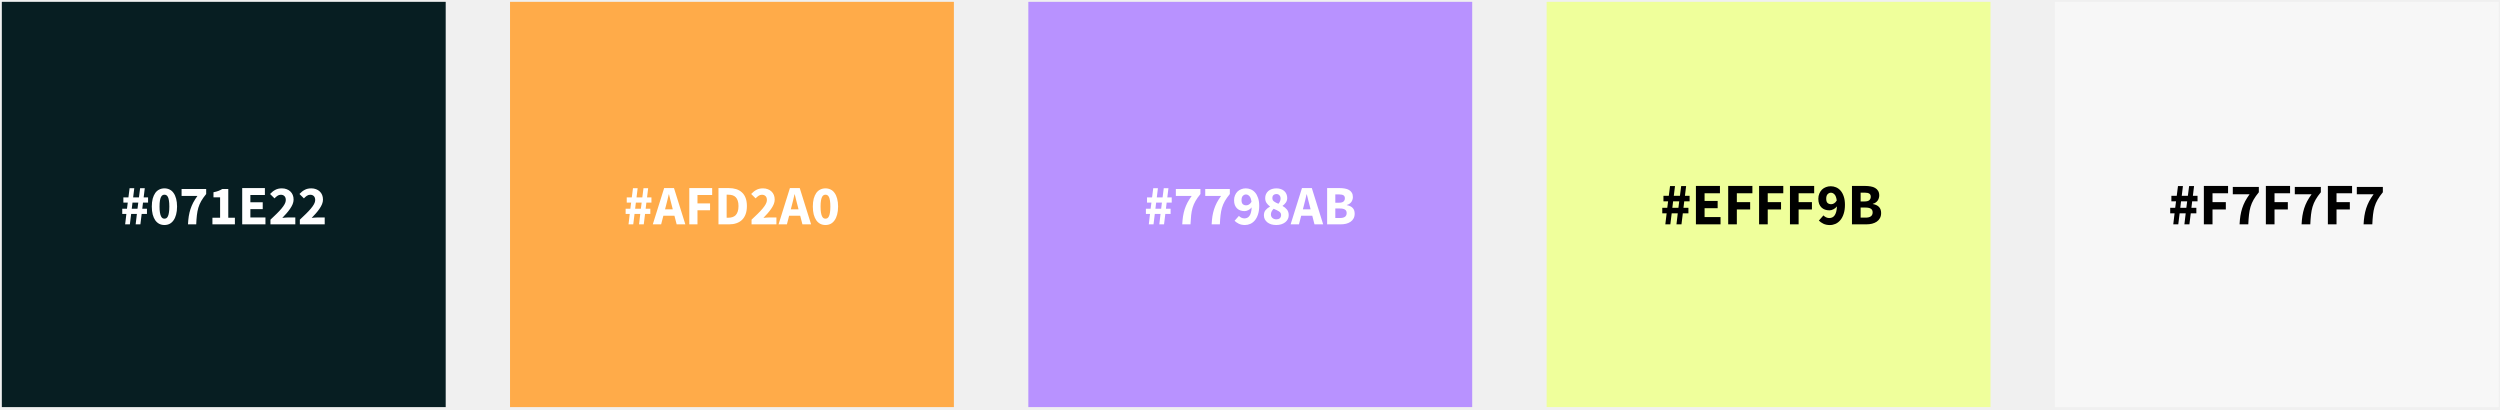
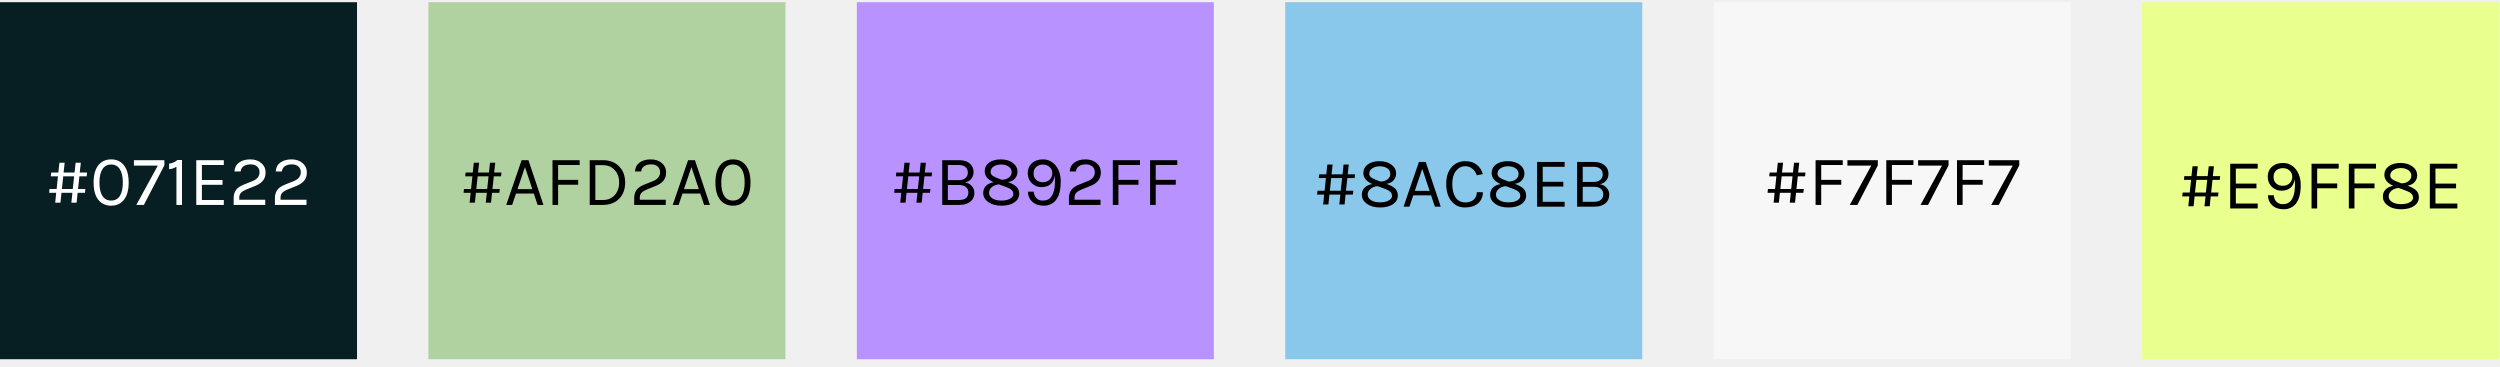
- <svg xmlns="http://www.w3.org/2000/svg" width="764" height="125" viewBox="0 0 764 125" fill="none">
-   <rect x="155.863" y="0.561" width="135.644" height="123.849" fill="#FFAB49" />
-   <path d="M192.451 65.382H191.193V63.784H192.638L192.876 61.914H191.533V60.316H193.08L193.437 57.511H194.865L194.525 60.316H196.293L196.65 57.511H198.078L197.738 60.316H199.081V61.914H197.534L197.313 63.784H198.741V65.382H197.126L196.735 68.561H195.29L195.664 65.382H193.913L193.522 68.561H192.077L192.451 65.382ZM195.851 63.784L196.089 61.914H194.321L194.1 63.784H195.851ZM205.597 63.971L205.342 62.951C205.184 62.396 205.031 61.806 204.883 61.183C204.736 60.56 204.589 59.959 204.441 59.381H204.373C204.237 59.97 204.096 60.577 203.948 61.2C203.812 61.812 203.665 62.396 203.506 62.951L203.234 63.971H205.597ZM206.107 65.926H202.724L202.044 68.561H199.494L202.962 57.477H205.971L209.439 68.561H206.787L206.107 65.926ZM210.65 57.477H217.637V59.585H213.149V62.152H216.991V64.26H213.149V68.561H210.65V57.477ZM219.565 57.477H222.693C223.543 57.477 224.308 57.585 224.988 57.8C225.668 58.015 226.252 58.35 226.739 58.803C227.227 59.245 227.601 59.812 227.861 60.503C228.122 61.194 228.252 62.016 228.252 62.968C228.252 63.92 228.122 64.747 227.861 65.45C227.601 66.153 227.232 66.736 226.756 67.201C226.28 67.654 225.708 67.994 225.039 68.221C224.382 68.448 223.645 68.561 222.829 68.561H219.565V57.477ZM222.54 66.538C223.016 66.538 223.447 66.476 223.832 66.351C224.218 66.226 224.546 66.028 224.818 65.756C225.09 65.473 225.3 65.104 225.447 64.651C225.606 64.198 225.685 63.637 225.685 62.968C225.685 62.311 225.606 61.761 225.447 61.319C225.3 60.866 225.09 60.509 224.818 60.248C224.546 59.976 224.218 59.783 223.832 59.67C223.447 59.557 223.016 59.5 222.54 59.5H222.064V66.538H222.54ZM229.676 67.133C230.368 66.487 230.997 65.886 231.563 65.331C232.141 64.764 232.634 64.237 233.042 63.75C233.462 63.251 233.785 62.792 234.011 62.373C234.249 61.942 234.368 61.534 234.368 61.149C234.368 60.616 234.232 60.214 233.96 59.942C233.688 59.659 233.314 59.517 232.838 59.517C232.442 59.517 232.09 59.63 231.784 59.857C231.478 60.072 231.189 60.327 230.917 60.622L229.557 59.279C230.09 58.712 230.634 58.287 231.189 58.004C231.745 57.709 232.408 57.562 233.178 57.562C233.711 57.562 234.193 57.647 234.623 57.817C235.065 57.976 235.445 58.208 235.762 58.514C236.08 58.809 236.323 59.166 236.493 59.585C236.663 60.004 236.748 60.475 236.748 60.996C236.748 61.449 236.652 61.914 236.459 62.39C236.267 62.855 236.006 63.325 235.677 63.801C235.36 64.266 234.992 64.736 234.572 65.212C234.164 65.677 233.739 66.136 233.297 66.589C233.569 66.555 233.87 66.527 234.198 66.504C234.538 66.47 234.839 66.453 235.099 66.453H237.275V68.561H229.676V67.133ZM244.03 63.971L243.775 62.951C243.616 62.396 243.463 61.806 243.316 61.183C243.169 60.56 243.021 59.959 242.874 59.381H242.806C242.67 59.97 242.528 60.577 242.381 61.2C242.245 61.812 242.098 62.396 241.939 62.951L241.667 63.971H244.03ZM244.54 65.926H241.157L240.477 68.561H237.927L241.395 57.477H244.404L247.872 68.561H245.22L244.54 65.926ZM252.262 68.765C251.684 68.765 251.157 68.646 250.681 68.408C250.205 68.159 249.797 67.796 249.457 67.32C249.128 66.844 248.868 66.255 248.675 65.552C248.494 64.849 248.403 64.039 248.403 63.121C248.403 62.203 248.494 61.398 248.675 60.707C248.868 60.016 249.128 59.438 249.457 58.973C249.797 58.497 250.205 58.146 250.681 57.919C251.157 57.681 251.684 57.562 252.262 57.562C252.84 57.562 253.367 57.681 253.843 57.919C254.319 58.146 254.721 58.497 255.05 58.973C255.39 59.438 255.651 60.016 255.832 60.707C256.025 61.398 256.121 62.203 256.121 63.121C256.121 64.039 256.025 64.849 255.832 65.552C255.651 66.255 255.39 66.844 255.05 67.32C254.721 67.796 254.319 68.159 253.843 68.408C253.367 68.646 252.84 68.765 252.262 68.765ZM252.262 66.827C252.477 66.827 252.676 66.776 252.857 66.674C253.038 66.561 253.197 66.362 253.333 66.079C253.469 65.796 253.571 65.416 253.639 64.94C253.718 64.464 253.758 63.858 253.758 63.121C253.758 62.384 253.718 61.784 253.639 61.319C253.571 60.843 253.469 60.475 253.333 60.214C253.197 59.942 253.038 59.755 252.857 59.653C252.676 59.551 252.477 59.5 252.262 59.5C252.058 59.5 251.865 59.551 251.684 59.653C251.503 59.755 251.344 59.942 251.208 60.214C251.072 60.475 250.964 60.843 250.885 61.319C250.806 61.784 250.766 62.384 250.766 63.121C250.766 63.858 250.806 64.464 250.885 64.94C250.964 65.416 251.072 65.796 251.208 66.079C251.344 66.362 251.503 66.561 251.684 66.674C251.865 66.776 252.058 66.827 252.262 66.827Z" fill="white" />
-   <rect x="627.96" y="0.561" width="135.644" height="123.849" fill="#F7F7F7" />
-   <path d="M664.547 65.195H663.215V63.503H664.745L664.997 61.523H663.575V59.831H665.213L665.591 56.861H667.103L666.743 59.831H668.615L668.993 56.861H670.505L670.145 59.831H671.567V61.523H669.929L669.695 63.503H671.207V65.195H669.497L669.083 68.561H667.553L667.949 65.195H666.095L665.681 68.561H664.151L664.547 65.195ZM668.147 63.503L668.399 61.523H666.527L666.293 63.503H668.147ZM673.499 56.825H680.897V59.057H676.145V61.775H680.213V64.007H676.145V68.561H673.499V56.825ZM684.414 68.561C684.462 67.613 684.546 66.743 684.666 65.951C684.798 65.147 684.978 64.385 685.206 63.665C685.446 62.933 685.746 62.219 686.106 61.523C686.478 60.827 686.934 60.107 687.474 59.363H682.344V57.131H690.3V58.751C689.64 59.555 689.106 60.311 688.698 61.019C688.302 61.715 687.99 62.441 687.762 63.197C687.546 63.941 687.39 64.745 687.294 65.609C687.198 66.461 687.126 67.445 687.078 68.561H684.414ZM692.448 56.825H699.846V59.057H695.094V61.775H699.162V64.007H695.094V68.561H692.448V56.825ZM703.364 68.561C703.412 67.613 703.496 66.743 703.616 65.951C703.748 65.147 703.928 64.385 704.156 63.665C704.396 62.933 704.696 62.219 705.056 61.523C705.428 60.827 705.884 60.107 706.424 59.363H701.294V57.131H709.25V58.751C708.59 59.555 708.056 60.311 707.648 61.019C707.252 61.715 706.94 62.441 706.712 63.197C706.496 63.941 706.34 64.745 706.244 65.609C706.148 66.461 706.076 67.445 706.028 68.561H703.364ZM711.397 56.825H718.795V59.057H714.043V61.775H718.111V64.007H714.043V68.561H711.397V56.825ZM722.313 68.561C722.361 67.613 722.445 66.743 722.565 65.951C722.697 65.147 722.877 64.385 723.105 63.665C723.345 62.933 723.645 62.219 724.005 61.523C724.377 60.827 724.833 60.107 725.373 59.363H720.243V57.131H728.199V58.751C727.539 59.555 727.005 60.311 726.597 61.019C726.201 61.715 725.889 62.441 725.661 63.197C725.445 63.941 725.289 64.745 725.193 65.609C725.097 66.461 725.025 67.445 724.977 68.561H722.313Z" fill="black" />
-   <rect x="314.26" y="0.561" width="135.644" height="123.849" fill="#B892FF" />
-   <path d="M351.446 65.382H350.188V63.784H351.633L351.871 61.914H350.528V60.316H352.075L352.432 57.511H353.86L353.52 60.316H355.288L355.645 57.511H357.073L356.733 60.316H358.076V61.914H356.529L356.308 63.784H357.736V65.382H356.121L355.73 68.561H354.285L354.659 65.382H352.908L352.517 68.561H351.072L351.446 65.382ZM354.846 63.784L355.084 61.914H353.316L353.095 63.784H354.846ZM361.294 68.561C361.34 67.666 361.419 66.844 361.532 66.096C361.657 65.337 361.827 64.617 362.042 63.937C362.269 63.246 362.552 62.571 362.892 61.914C363.244 61.257 363.674 60.577 364.184 59.874H359.339V57.766H366.853V59.296C366.23 60.055 365.726 60.769 365.34 61.438C364.966 62.095 364.672 62.781 364.456 63.495C364.252 64.198 364.105 64.957 364.014 65.773C363.924 66.578 363.856 67.507 363.81 68.561H361.294ZM370.276 68.561C370.321 67.666 370.4 66.844 370.514 66.096C370.638 65.337 370.808 64.617 371.024 63.937C371.25 63.246 371.534 62.571 371.874 61.914C372.225 61.257 372.656 60.577 373.166 59.874H368.321V57.766H375.835V59.296C375.211 60.055 374.707 60.769 374.322 61.438C373.948 62.095 373.653 62.781 373.438 63.495C373.234 64.198 373.086 64.957 372.996 65.773C372.905 66.578 372.837 67.507 372.792 68.561H370.276ZM380.838 62.747C381.11 62.747 381.388 62.668 381.671 62.509C381.955 62.35 382.215 62.073 382.453 61.676C382.34 60.826 382.125 60.242 381.807 59.925C381.501 59.596 381.156 59.432 380.77 59.432C380.408 59.432 380.09 59.574 379.818 59.857C379.546 60.129 379.41 60.571 379.41 61.183C379.41 61.761 379.546 62.169 379.818 62.407C380.09 62.634 380.43 62.747 380.838 62.747ZM378.611 65.977C378.793 66.181 379.036 66.362 379.342 66.521C379.648 66.668 379.96 66.742 380.277 66.742C380.583 66.742 380.867 66.685 381.127 66.572C381.388 66.459 381.615 66.272 381.807 66.011C382.011 65.739 382.17 65.393 382.283 64.974C382.408 64.543 382.482 64.011 382.504 63.376C382.368 63.557 382.21 63.722 382.028 63.869C381.847 64.005 381.66 64.124 381.467 64.226C381.275 64.317 381.082 64.39 380.889 64.447C380.697 64.492 380.515 64.515 380.345 64.515C379.881 64.515 379.45 64.447 379.053 64.311C378.668 64.175 378.334 63.971 378.05 63.699C377.767 63.427 377.54 63.081 377.37 62.662C377.212 62.243 377.132 61.75 377.132 61.183C377.132 60.628 377.229 60.129 377.421 59.687C377.614 59.234 377.869 58.848 378.186 58.531C378.515 58.214 378.895 57.976 379.325 57.817C379.767 57.647 380.232 57.562 380.719 57.562C381.241 57.562 381.745 57.664 382.232 57.868C382.731 58.072 383.167 58.389 383.541 58.82C383.927 59.251 384.233 59.806 384.459 60.486C384.697 61.155 384.816 61.965 384.816 62.917C384.816 63.926 384.692 64.798 384.442 65.535C384.204 66.272 383.881 66.878 383.473 67.354C383.077 67.83 382.612 68.187 382.079 68.425C381.558 68.652 381.014 68.765 380.447 68.765C379.733 68.765 379.11 68.635 378.577 68.374C378.056 68.113 377.625 67.813 377.285 67.473L378.611 65.977ZM388.392 65.518C388.392 65.994 388.556 66.368 388.885 66.64C389.213 66.901 389.604 67.031 390.058 67.031C390.477 67.031 390.823 66.923 391.095 66.708C391.367 66.481 391.503 66.141 391.503 65.688C391.503 65.45 391.446 65.246 391.333 65.076C391.231 64.906 391.078 64.753 390.874 64.617C390.67 64.47 390.426 64.334 390.143 64.209C389.871 64.084 389.565 63.948 389.225 63.801C388.987 64.028 388.788 64.288 388.63 64.583C388.471 64.878 388.392 65.189 388.392 65.518ZM390.687 62.271C391.129 61.761 391.35 61.234 391.35 60.69C391.35 60.271 391.231 59.936 390.993 59.687C390.766 59.426 390.449 59.296 390.041 59.296C389.712 59.296 389.429 59.398 389.191 59.602C388.953 59.806 388.834 60.118 388.834 60.537C388.834 60.979 389.004 61.325 389.344 61.574C389.684 61.823 390.131 62.056 390.687 62.271ZM386.25 65.807C386.25 65.15 386.425 64.611 386.777 64.192C387.139 63.773 387.576 63.427 388.086 63.155V63.087C387.666 62.77 387.321 62.413 387.049 62.016C386.777 61.608 386.641 61.115 386.641 60.537C386.641 60.084 386.726 59.676 386.896 59.313C387.066 58.939 387.304 58.622 387.61 58.361C387.916 58.1 388.278 57.902 388.698 57.766C389.128 57.63 389.593 57.562 390.092 57.562C390.579 57.562 391.027 57.636 391.435 57.783C391.843 57.919 392.188 58.117 392.472 58.378C392.755 58.627 392.976 58.939 393.135 59.313C393.293 59.676 393.373 60.078 393.373 60.52C393.373 61.041 393.231 61.506 392.948 61.914C392.664 62.311 392.336 62.634 391.962 62.883V62.951C392.483 63.234 392.925 63.597 393.288 64.039C393.65 64.481 393.832 65.059 393.832 65.773C393.832 66.204 393.741 66.6 393.56 66.963C393.378 67.326 393.118 67.643 392.778 67.915C392.449 68.176 392.047 68.385 391.571 68.544C391.106 68.691 390.585 68.765 390.007 68.765C389.463 68.765 388.958 68.697 388.494 68.561C388.04 68.414 387.644 68.21 387.304 67.949C386.975 67.688 386.714 67.377 386.522 67.014C386.34 66.651 386.25 66.249 386.25 65.807ZM400.518 63.971L400.263 62.951C400.104 62.396 399.951 61.806 399.804 61.183C399.657 60.56 399.509 59.959 399.362 59.381H399.294C399.158 59.97 399.016 60.577 398.869 61.2C398.733 61.812 398.586 62.396 398.427 62.951L398.155 63.971H400.518ZM401.028 65.926H397.645L396.965 68.561H394.415L397.883 57.477H400.892L404.36 68.561H401.708L401.028 65.926ZM405.571 57.477H409.362C409.94 57.477 410.473 57.522 410.96 57.613C411.459 57.692 411.89 57.84 412.252 58.055C412.626 58.27 412.915 58.554 413.119 58.905C413.335 59.256 413.442 59.698 413.442 60.231C413.442 60.48 413.403 60.73 413.323 60.979C413.255 61.228 413.148 61.461 413 61.676C412.853 61.891 412.66 62.084 412.422 62.254C412.184 62.424 411.907 62.549 411.589 62.628V62.696C412.383 62.843 412.978 63.127 413.374 63.546C413.782 63.965 413.986 64.549 413.986 65.297C413.986 65.864 413.873 66.351 413.646 66.759C413.431 67.167 413.125 67.507 412.728 67.779C412.343 68.04 411.89 68.238 411.368 68.374C410.847 68.499 410.286 68.561 409.685 68.561H405.571V57.477ZM409.243 61.948C409.855 61.948 410.297 61.829 410.569 61.591C410.853 61.342 410.994 61.007 410.994 60.588C410.994 60.169 410.853 59.868 410.569 59.687C410.286 59.506 409.85 59.415 409.26 59.415H408.07V61.948H409.243ZM409.481 66.623C410.853 66.623 411.538 66.119 411.538 65.11C411.538 64.623 411.368 64.271 411.028 64.056C410.688 63.829 410.173 63.716 409.481 63.716H408.07V66.623H409.481Z" fill="white" />
-   <rect x="472.657" y="0.561" width="135.644" height="123.849" fill="#EFFF9B" />
-   <path d="M509.321 65.195H507.989V63.503H509.519L509.771 61.523H508.349V59.831H509.987L510.365 56.861H511.877L511.517 59.831H513.389L513.767 56.861H515.279L514.919 59.831H516.341V61.523H514.703L514.469 63.503H515.981V65.195H514.271L513.857 68.561H512.327L512.723 65.195H510.869L510.455 68.561H508.925L509.321 65.195ZM512.921 63.503L513.173 61.523H511.301L511.067 63.503H512.921ZM518.273 56.825H525.617V59.057H520.919V61.415H524.915V63.629H520.919V66.329H525.797V68.561H518.273V56.825ZM528.134 56.825H535.532V59.057H530.78V61.775H534.848V64.007H530.78V68.561H528.134V56.825ZM537.574 56.825H544.972V59.057H540.22V61.775H544.288V64.007H540.22V68.561H537.574V56.825ZM547.013 56.825H554.411V59.057H549.659V61.775H553.727V64.007H549.659V68.561H547.013V56.825ZM559.603 62.405C559.891 62.405 560.185 62.321 560.485 62.153C560.785 61.985 561.061 61.691 561.313 61.271C561.193 60.371 560.965 59.753 560.629 59.417C560.305 59.069 559.939 58.895 559.531 58.895C559.147 58.895 558.811 59.045 558.523 59.345C558.235 59.633 558.091 60.101 558.091 60.749C558.091 61.361 558.235 61.793 558.523 62.045C558.811 62.285 559.171 62.405 559.603 62.405ZM557.245 65.825C557.437 66.041 557.695 66.233 558.019 66.401C558.343 66.557 558.673 66.635 559.009 66.635C559.333 66.635 559.633 66.575 559.909 66.455C560.185 66.335 560.425 66.137 560.629 65.861C560.845 65.573 561.013 65.207 561.133 64.763C561.265 64.307 561.343 63.743 561.367 63.071C561.223 63.263 561.055 63.437 560.863 63.593C560.671 63.737 560.473 63.863 560.269 63.971C560.065 64.067 559.861 64.145 559.657 64.205C559.453 64.253 559.261 64.277 559.081 64.277C558.589 64.277 558.133 64.205 557.713 64.061C557.305 63.917 556.951 63.701 556.651 63.413C556.351 63.125 556.111 62.759 555.931 62.315C555.763 61.871 555.679 61.349 555.679 60.749C555.679 60.161 555.781 59.633 555.985 59.165C556.189 58.685 556.459 58.277 556.795 57.941C557.143 57.605 557.545 57.353 558.001 57.185C558.469 57.005 558.961 56.915 559.477 56.915C560.029 56.915 560.563 57.023 561.079 57.239C561.607 57.455 562.069 57.791 562.465 58.247C562.873 58.703 563.197 59.291 563.437 60.011C563.689 60.719 563.815 61.577 563.815 62.585C563.815 63.653 563.683 64.577 563.419 65.357C563.167 66.137 562.825 66.779 562.393 67.283C561.973 67.787 561.481 68.165 560.917 68.417C560.365 68.657 559.789 68.777 559.189 68.777C558.433 68.777 557.773 68.639 557.209 68.363C556.657 68.087 556.201 67.769 555.841 67.409L557.245 65.825ZM565.962 56.825H569.976C570.588 56.825 571.152 56.873 571.668 56.969C572.196 57.053 572.652 57.209 573.036 57.437C573.432 57.665 573.738 57.965 573.954 58.337C574.182 58.709 574.296 59.177 574.296 59.741C574.296 60.005 574.254 60.269 574.17 60.533C574.098 60.797 573.984 61.043 573.828 61.271C573.672 61.499 573.468 61.703 573.216 61.883C572.964 62.063 572.67 62.195 572.334 62.279V62.351C573.174 62.507 573.804 62.807 574.224 63.251C574.656 63.695 574.872 64.313 574.872 65.105C574.872 65.705 574.752 66.221 574.512 66.653C574.284 67.085 573.96 67.445 573.54 67.733C573.132 68.009 572.652 68.219 572.1 68.363C571.548 68.495 570.954 68.561 570.318 68.561H565.962V56.825ZM569.85 61.559C570.498 61.559 570.966 61.433 571.254 61.181C571.554 60.917 571.704 60.563 571.704 60.119C571.704 59.675 571.554 59.357 571.254 59.165C570.954 58.973 570.492 58.877 569.868 58.877H568.608V61.559H569.85ZM570.102 66.509C571.554 66.509 572.28 65.975 572.28 64.907C572.28 64.391 572.1 64.019 571.74 63.791C571.38 63.551 570.834 63.431 570.102 63.431H568.608V66.509H570.102Z" fill="black" />
-   <rect x="0.561" y="0.561" width="135.644" height="123.849" fill="#071E22" />
-   <path d="M38.618 65.382H37.36V63.784H38.805L39.043 61.914H37.7V60.316H39.247L39.604 57.511H41.032L40.692 60.316H42.46L42.817 57.511H44.245L43.905 60.316H45.248V61.914H43.701L43.48 63.784H44.908V65.382H43.293L42.902 68.561H41.457L41.831 65.382H40.08L39.689 68.561H38.244L38.618 65.382ZM42.018 63.784L42.256 61.914H40.488L40.267 63.784H42.018ZM50.251 68.765C49.673 68.765 49.146 68.646 48.67 68.408C48.194 68.159 47.786 67.796 47.446 67.32C47.117 66.844 46.857 66.255 46.664 65.552C46.483 64.849 46.392 64.039 46.392 63.121C46.392 62.203 46.483 61.398 46.664 60.707C46.857 60.016 47.117 59.438 47.446 58.973C47.786 58.497 48.194 58.146 48.67 57.919C49.146 57.681 49.673 57.562 50.251 57.562C50.829 57.562 51.356 57.681 51.832 57.919C52.308 58.146 52.71 58.497 53.039 58.973C53.379 59.438 53.64 60.016 53.821 60.707C54.014 61.398 54.11 62.203 54.11 63.121C54.11 64.039 54.014 64.849 53.821 65.552C53.64 66.255 53.379 66.844 53.039 67.32C52.71 67.796 52.308 68.159 51.832 68.408C51.356 68.646 50.829 68.765 50.251 68.765ZM50.251 66.827C50.466 66.827 50.665 66.776 50.846 66.674C51.027 66.561 51.186 66.362 51.322 66.079C51.458 65.796 51.56 65.416 51.628 64.94C51.707 64.464 51.747 63.858 51.747 63.121C51.747 62.384 51.707 61.784 51.628 61.319C51.56 60.843 51.458 60.475 51.322 60.214C51.186 59.942 51.027 59.755 50.846 59.653C50.665 59.551 50.466 59.5 50.251 59.5C50.047 59.5 49.854 59.551 49.673 59.653C49.492 59.755 49.333 59.942 49.197 60.214C49.061 60.475 48.953 60.843 48.874 61.319C48.795 61.784 48.755 62.384 48.755 63.121C48.755 63.858 48.795 64.464 48.874 64.94C48.953 65.416 49.061 65.796 49.197 66.079C49.333 66.362 49.492 66.561 49.673 66.674C49.854 66.776 50.047 66.827 50.251 66.827ZM57.447 68.561C57.493 67.666 57.572 66.844 57.685 66.096C57.81 65.337 57.98 64.617 58.196 63.937C58.422 63.246 58.706 62.571 59.045 61.914C59.397 61.257 59.828 60.577 60.337 59.874H55.492V57.766H63.007V59.296C62.383 60.055 61.879 60.769 61.493 61.438C61.12 62.095 60.825 62.781 60.609 63.495C60.406 64.198 60.258 64.957 60.167 65.773C60.077 66.578 60.009 67.507 59.964 68.561H57.447ZM64.916 66.538H67.262V60.299H65.239V58.752C65.828 58.639 66.327 58.503 66.735 58.344C67.143 58.185 67.54 57.993 67.925 57.766H69.761V66.538H71.784V68.561H64.916V66.538ZM74.016 57.477H80.952V59.585H76.515V61.812H80.289V63.903H76.515V66.453H81.122V68.561H74.016V57.477ZM82.65 67.133C83.341 66.487 83.97 65.886 84.537 65.331C85.115 64.764 85.608 64.237 86.016 63.75C86.435 63.251 86.758 62.792 86.985 62.373C87.223 61.942 87.342 61.534 87.342 61.149C87.342 60.616 87.206 60.214 86.934 59.942C86.662 59.659 86.288 59.517 85.812 59.517C85.415 59.517 85.064 59.63 84.758 59.857C84.452 60.072 84.163 60.327 83.891 60.622L82.531 59.279C83.064 58.712 83.608 58.287 84.163 58.004C84.718 57.709 85.381 57.562 86.152 57.562C86.684 57.562 87.166 57.647 87.597 57.817C88.039 57.976 88.418 58.208 88.736 58.514C89.053 58.809 89.297 59.166 89.467 59.585C89.637 60.004 89.722 60.475 89.722 60.996C89.722 61.449 89.626 61.914 89.433 62.39C89.24 62.855 88.98 63.325 88.651 63.801C88.334 64.266 87.965 64.736 87.546 65.212C87.138 65.677 86.713 66.136 86.271 66.589C86.543 66.555 86.843 66.527 87.172 66.504C87.512 66.47 87.812 66.453 88.073 66.453H90.249V68.561H82.65V67.133ZM91.631 67.133C92.323 66.487 92.952 65.886 93.518 65.331C94.096 64.764 94.589 64.237 94.997 63.75C95.417 63.251 95.74 62.792 95.966 62.373C96.204 61.942 96.323 61.534 96.323 61.149C96.323 60.616 96.187 60.214 95.915 59.942C95.643 59.659 95.269 59.517 94.793 59.517C94.397 59.517 94.045 59.63 93.739 59.857C93.433 60.072 93.144 60.327 92.872 60.622L91.512 59.279C92.045 58.712 92.589 58.287 93.144 58.004C93.7 57.709 94.363 57.562 95.133 57.562C95.666 57.562 96.148 57.647 96.578 57.817C97.02 57.976 97.4 58.208 97.717 58.514C98.035 58.809 98.278 59.166 98.448 59.585C98.618 60.004 98.703 60.475 98.703 60.996C98.703 61.449 98.607 61.914 98.414 62.39C98.222 62.855 97.961 63.325 97.632 63.801C97.315 64.266 96.947 64.736 96.527 65.212C96.119 65.677 95.694 66.136 95.252 66.589C95.524 66.555 95.825 66.527 96.153 66.504C96.493 66.47 96.794 66.453 97.054 66.453H99.23V68.561H91.631V67.133Z" fill="white" />
+ <svg xmlns="http://www.w3.org/2000/svg" width="703" height="103" viewBox="0 0 703 103" fill="none">
+   <rect x="120.471" y="0.619" width="100.392" height="100.392" fill="#AFD2A0" />
+   <path d="M136.899 54.219H133.819L133.539 56.999H132.059L132.339 54.219H130.359L130.459 53.139H132.459L132.839 49.579H130.819L130.939 48.519H132.939L133.239 45.759H134.719L134.419 48.519H137.499L137.799 45.759H139.259L138.959 48.519H141.019L140.899 49.579H138.859L138.479 53.139H140.539L140.419 54.219H138.359L138.079 56.999H136.599L136.899 54.219ZM133.939 53.139H136.999L137.379 49.579H134.319L133.939 53.139ZM146.678 45.039H148.598L152.818 57.619H151.178L150.098 54.419H145.098L144.018 57.619H142.358L146.678 45.039ZM145.518 53.179H149.698L147.618 46.979L145.518 53.179ZM155.362 45.039H163.002V46.399H156.942V50.579H162.582V51.939H156.942V57.619H155.362V45.039ZM169.53 45.039C171.423 45.039 172.937 45.613 174.07 46.759C175.217 47.893 175.79 49.419 175.79 51.339C175.79 53.246 175.217 54.773 174.07 55.919C172.937 57.053 171.423 57.619 169.53 57.619H165.83V45.039H169.53ZM167.41 56.239H169.53C170.93 56.239 172.043 55.779 172.87 54.859C173.697 53.926 174.11 52.746 174.11 51.319C174.11 49.893 173.69 48.726 172.85 47.819C172.023 46.899 170.917 46.439 169.53 46.439H167.41V56.239ZM179.913 56.159H187.213V57.619H178.333V55.759C178.333 54.279 178.893 53.193 180.013 52.499C180.373 52.273 180.773 52.073 181.213 51.899L183.693 50.899C184.973 50.393 185.613 49.559 185.613 48.399C185.613 47.759 185.393 47.239 184.953 46.839C184.513 46.426 183.893 46.219 183.093 46.219C182.306 46.219 181.659 46.386 181.153 46.719C180.659 47.053 180.373 47.553 180.293 48.219H178.553C178.619 47.126 179.059 46.286 179.873 45.699C180.686 45.113 181.726 44.819 182.993 44.819C184.273 44.819 185.313 45.166 186.113 45.859C186.913 46.553 187.313 47.413 187.313 48.439C187.313 49.453 187.046 50.259 186.513 50.859C185.993 51.459 185.273 51.939 184.353 52.299L181.813 53.319C181.173 53.586 180.693 53.893 180.373 54.239C180.066 54.573 179.913 55.013 179.913 55.559V56.159ZM193.494 45.039H195.414L199.634 57.619H197.994L196.914 54.419H191.914L190.834 57.619H189.174L193.494 45.039ZM192.334 53.179H196.514L194.434 46.979L192.334 53.179ZM206.118 44.819C207.638 44.819 208.838 45.379 209.718 46.499C210.598 47.619 211.038 49.233 211.038 51.339C211.038 53.433 210.598 55.039 209.718 56.159C208.838 57.279 207.638 57.839 206.118 57.839C204.598 57.839 203.392 57.286 202.498 56.179C201.618 55.073 201.178 53.459 201.178 51.339C201.178 49.206 201.618 47.586 202.498 46.479C203.392 45.373 204.598 44.819 206.118 44.819ZM209.398 51.339C209.398 49.699 209.118 48.446 208.558 47.579C207.998 46.699 207.178 46.259 206.098 46.259C205.032 46.259 204.218 46.699 203.658 47.579C203.098 48.446 202.818 49.699 202.818 51.339C202.818 52.966 203.098 54.219 203.658 55.099C204.218 55.966 205.032 56.399 206.098 56.399C207.178 56.399 207.998 55.966 208.558 55.099C209.118 54.219 209.398 52.966 209.398 51.339Z" fill="black" />
+   <rect x="481.881" y="0.619" width="100.392" height="100.392" fill="#F7F7F7" />
+   <path d="M503.583 54.219H500.503L500.223 56.999H498.743L499.023 54.219H497.043L497.143 53.139H499.143L499.523 49.579H497.503L497.623 48.519H499.623L499.923 45.759H501.403L501.103 48.519H504.183L504.483 45.759H505.943L505.643 48.519H507.703L507.583 49.579H505.543L505.163 53.139H507.223L507.103 54.219H505.043L504.763 56.999H503.283L503.583 54.219ZM500.623 53.139H503.683L504.063 49.579H501.003L500.623 53.139ZM510.542 45.039H518.182V46.399H512.122V50.579H517.762V51.939H512.122V57.619H510.542V45.039ZM528.05 45.039V46.499L522.29 57.619H520.17L526.21 46.559H519.49V45.039H528.05ZM530.425 45.039H538.065V46.399H532.005V50.579H537.645V51.939H532.005V57.619H530.425V45.039ZM547.933 45.039V46.499L542.173 57.619H540.053L546.093 46.559H539.373V45.039H547.933ZM550.308 45.039H557.948V46.399H551.888V50.579H557.528V51.939H551.888V57.619H550.308V45.039ZM567.816 45.039V46.499L562.056 57.619H559.936L565.976 46.559H559.256V45.039H567.816Z" fill="black" />
+   <rect x="602.351" y="0.619" width="100.392" height="100.392" fill="#E9FF8E" />
+   <path d="M620.196 55.223H617.116L616.836 58.003H615.356L615.636 55.223H613.656L613.756 54.143H615.756L616.136 50.583H614.116L614.236 49.523H616.236L616.536 46.763H618.016L617.716 49.523H620.796L621.096 46.763H622.556L622.256 49.523H624.316L624.196 50.583H622.156L621.776 54.143H623.836L623.716 55.223H621.656L621.376 58.003H619.896L620.196 55.223ZM617.236 54.143H620.296L620.676 50.583H617.616L617.236 54.143ZM627.135 46.043H634.875V47.403H628.715V51.623H634.515V52.963H628.715V57.243H634.875V58.623H627.135V46.043ZM642.005 45.823C642.685 45.823 643.332 45.97 643.945 46.263C644.559 46.557 645.085 46.977 645.525 47.523C646.485 48.697 646.965 50.223 646.965 52.103C646.965 55.37 646.059 57.463 644.245 58.383C643.619 58.69 642.939 58.843 642.205 58.843C640.832 58.843 639.745 58.47 638.945 57.723C638.145 56.977 637.745 56.037 637.745 54.903H639.405C639.432 55.663 639.672 56.27 640.125 56.723C640.579 57.177 641.152 57.403 641.845 57.403C642.539 57.403 643.099 57.277 643.525 57.023C644.739 56.263 645.345 54.55 645.345 51.883C645.345 51.337 645.312 50.843 645.245 50.403C645.112 51.483 644.719 52.29 644.065 52.823C643.425 53.357 642.579 53.623 641.525 53.623C640.485 53.623 639.585 53.257 638.825 52.523C638.065 51.777 637.685 50.83 637.685 49.683C637.685 48.523 638.079 47.59 638.865 46.883C639.652 46.177 640.699 45.823 642.005 45.823ZM643.825 47.963C643.332 47.51 642.705 47.283 641.945 47.283C641.185 47.283 640.559 47.503 640.065 47.943C639.572 48.383 639.325 48.99 639.325 49.763C639.325 50.537 639.572 51.143 640.065 51.583C640.572 52.023 641.199 52.243 641.945 52.243C642.705 52.243 643.332 52.01 643.825 51.543C644.332 51.063 644.585 50.457 644.585 49.723C644.585 48.99 644.332 48.403 643.825 47.963ZM650.006 46.043H657.646V47.403H651.586V51.583H657.226V52.943H651.586V58.623H650.006V46.043ZM660.495 46.043H668.135V47.403H662.075V51.583H667.715V52.943H662.075V58.623H660.495V46.043ZM672.983 52.263C671.316 51.503 670.483 50.47 670.483 49.163C670.483 48.163 670.896 47.357 671.723 46.743C672.55 46.13 673.643 45.823 675.003 45.823C676.376 45.823 677.503 46.15 678.383 46.803C679.263 47.457 679.703 48.297 679.703 49.323C679.703 50.017 679.47 50.637 679.003 51.183C678.55 51.73 677.876 52.07 676.983 52.203L677.323 52.323C678.243 52.67 678.95 53.083 679.443 53.563C679.936 54.03 680.183 54.67 680.183 55.483C680.183 56.497 679.73 57.31 678.823 57.923C677.93 58.537 676.716 58.843 675.183 58.843C673.663 58.843 672.43 58.503 671.483 57.823C670.536 57.143 670.063 56.29 670.063 55.263C670.063 54.437 670.33 53.763 670.863 53.243C671.41 52.723 672.116 52.397 672.983 52.263ZM674.483 52.843C673.643 52.937 672.97 53.203 672.463 53.643C671.956 54.07 671.703 54.603 671.703 55.243C671.703 55.883 672.023 56.403 672.663 56.803C673.303 57.203 674.136 57.403 675.163 57.403C676.203 57.403 677.023 57.23 677.623 56.883C678.236 56.537 678.543 56.117 678.543 55.623C678.543 55.13 678.383 54.737 678.063 54.443C677.743 54.137 677.303 53.883 676.743 53.683L674.483 52.843ZM672.143 49.363C672.143 49.723 672.29 50.037 672.583 50.303C672.876 50.557 673.296 50.79 673.843 51.003L675.303 51.563C676.103 51.537 676.763 51.33 677.283 50.943C677.803 50.543 678.063 50.03 678.063 49.403C678.063 48.763 677.79 48.25 677.243 47.863C676.696 47.463 675.99 47.263 675.123 47.263C674.256 47.263 673.543 47.457 672.983 47.843C672.423 48.217 672.143 48.723 672.143 49.363ZM683.268 46.043H691.008V47.403H684.848V51.623H690.648V52.963H684.848V57.243H691.008V58.623H683.268V46.043Z" fill="black" />
+   <rect x="240.941" y="0.619" width="100.392" height="100.392" fill="#B892FF" />
+   <path d="M257.995 54.219H254.915L254.635 56.999H253.155L253.435 54.219H251.455L251.555 53.139H253.555L253.935 49.579H251.915L252.035 48.519H254.035L254.335 45.759H255.815L255.515 48.519H258.595L258.895 45.759H260.355L260.055 48.519H262.115L261.995 49.579H259.955L259.575 53.139H261.635L261.515 54.219H259.455L259.175 56.999H257.695L257.995 54.219ZM255.035 53.139H258.095L258.475 49.579H255.415L255.035 53.139ZM264.954 45.039H269.654C270.974 45.039 271.987 45.353 272.694 45.979C273.414 46.606 273.774 47.393 273.774 48.339C273.774 49.059 273.574 49.686 273.174 50.219C272.787 50.753 272.194 51.113 271.394 51.299C272.18 51.433 272.807 51.773 273.274 52.319C273.754 52.866 273.994 53.486 273.994 54.179C273.994 55.726 273.24 56.773 271.734 57.319C271.174 57.519 270.487 57.619 269.674 57.619H264.954V45.039ZM269.634 56.239C270.594 56.239 271.28 56.046 271.694 55.659C272.107 55.273 272.314 54.759 272.314 54.119C272.314 53.479 272.087 52.973 271.634 52.599C271.18 52.213 270.514 52.019 269.634 52.019H266.534V56.239H269.634ZM266.534 50.659H269.614C270.387 50.659 271 50.473 271.454 50.099C271.92 49.713 272.154 49.186 272.154 48.519C272.154 47.853 271.927 47.333 271.474 46.959C271.034 46.586 270.414 46.399 269.614 46.399H266.534V50.659ZM279.395 51.259C277.728 50.499 276.895 49.466 276.895 48.159C276.895 47.159 277.308 46.353 278.135 45.739C278.962 45.126 280.055 44.819 281.415 44.819C282.788 44.819 283.915 45.146 284.795 45.799C285.675 46.453 286.115 47.293 286.115 48.319C286.115 49.013 285.882 49.633 285.415 50.179C284.962 50.726 284.288 51.066 283.395 51.199L283.735 51.319C284.655 51.666 285.362 52.079 285.855 52.559C286.348 53.026 286.595 53.666 286.595 54.479C286.595 55.493 286.142 56.306 285.235 56.919C284.342 57.533 283.128 57.839 281.595 57.839C280.075 57.839 278.842 57.499 277.895 56.819C276.948 56.139 276.475 55.286 276.475 54.259C276.475 53.433 276.742 52.759 277.275 52.239C277.822 51.719 278.528 51.393 279.395 51.259ZM280.895 51.839C280.055 51.933 279.382 52.199 278.875 52.639C278.368 53.066 278.115 53.599 278.115 54.239C278.115 54.879 278.435 55.399 279.075 55.799C279.715 56.199 280.548 56.399 281.575 56.399C282.615 56.399 283.435 56.226 284.035 55.879C284.648 55.533 284.955 55.113 284.955 54.619C284.955 54.126 284.795 53.733 284.475 53.439C284.155 53.133 283.715 52.879 283.155 52.679L280.895 51.839ZM278.555 48.359C278.555 48.719 278.702 49.033 278.995 49.299C279.288 49.553 279.708 49.786 280.255 49.999L281.715 50.559C282.515 50.533 283.175 50.326 283.695 49.939C284.215 49.539 284.475 49.026 284.475 48.399C284.475 47.759 284.202 47.246 283.655 46.859C283.108 46.459 282.402 46.259 281.535 46.259C280.668 46.259 279.955 46.453 279.395 46.839C278.835 47.213 278.555 47.719 278.555 48.359ZM293.32 44.819C294 44.819 294.646 44.966 295.26 45.259C295.873 45.553 296.4 45.973 296.84 46.519C297.8 47.693 298.28 49.219 298.28 51.099C298.28 54.366 297.373 56.459 295.56 57.379C294.933 57.686 294.253 57.839 293.52 57.839C292.146 57.839 291.06 57.466 290.26 56.719C289.46 55.973 289.06 55.033 289.06 53.899H290.72C290.746 54.659 290.986 55.266 291.44 55.719C291.893 56.173 292.466 56.399 293.16 56.399C293.853 56.399 294.413 56.273 294.84 56.019C296.053 55.259 296.66 53.546 296.66 50.879C296.66 50.333 296.626 49.839 296.56 49.399C296.426 50.479 296.033 51.286 295.38 51.819C294.74 52.353 293.893 52.619 292.84 52.619C291.8 52.619 290.9 52.253 290.14 51.519C289.38 50.773 289 49.826 289 48.679C289 47.519 289.393 46.586 290.18 45.879C290.966 45.173 292.013 44.819 293.32 44.819ZM295.14 46.959C294.646 46.506 294.02 46.279 293.26 46.279C292.5 46.279 291.873 46.499 291.38 46.939C290.886 47.379 290.64 47.986 290.64 48.759C290.64 49.533 290.886 50.139 291.38 50.579C291.886 51.019 292.513 51.239 293.26 51.239C294.02 51.239 294.646 51.006 295.14 50.539C295.646 50.059 295.9 49.453 295.9 48.719C295.9 47.986 295.646 47.399 295.14 46.959ZM302.161 56.159H309.461V57.619H300.581V55.759C300.581 54.279 301.141 53.193 302.261 52.499C302.621 52.273 303.021 52.073 303.461 51.899L305.941 50.899C307.221 50.393 307.861 49.559 307.861 48.399C307.861 47.759 307.641 47.239 307.201 46.839C306.761 46.426 306.141 46.219 305.341 46.219C304.554 46.219 303.907 46.386 303.401 46.719C302.907 47.053 302.621 47.553 302.541 48.219H300.801C300.867 47.126 301.307 46.286 302.121 45.699C302.934 45.113 303.974 44.819 305.241 44.819C306.521 44.819 307.561 45.166 308.361 45.859C309.161 46.553 309.561 47.413 309.561 48.439C309.561 49.453 309.294 50.259 308.761 50.859C308.241 51.459 307.521 51.939 306.601 52.299L304.061 53.319C303.421 53.586 302.941 53.893 302.621 54.239C302.314 54.573 302.161 55.013 302.161 55.559V56.159ZM312.922 45.039H320.562V46.399H314.502V50.579H320.142V51.939H314.502V57.619H312.922V45.039ZM323.411 45.039H331.051V46.399H324.991V50.579H330.631V51.939H324.991V57.619H323.411V45.039Z" fill="black" />
+   <rect x="361.412" y="0.619" width="100.392" height="100.392" fill="#8AC8EB" />
+   <path d="M376.912 54.721H373.832L373.552 57.501H372.072L372.352 54.721H370.372L370.472 53.641H372.472L372.852 50.081H370.832L370.952 49.021H372.952L373.252 46.261H374.732L374.432 49.021H377.512L377.812 46.261H379.272L378.972 49.021H381.032L380.912 50.081H378.872L378.492 53.641H380.552L380.432 54.721H378.372L378.092 57.501H376.612L376.912 54.721ZM373.952 53.641H377.012L377.392 50.081H374.332L373.952 53.641ZM385.871 51.761C384.204 51.001 383.371 49.968 383.371 48.661C383.371 47.661 383.784 46.855 384.611 46.241C385.438 45.628 386.531 45.321 387.891 45.321C389.264 45.321 390.391 45.648 391.271 46.301C392.151 46.955 392.591 47.795 392.591 48.821C392.591 49.515 392.358 50.135 391.891 50.681C391.438 51.228 390.764 51.568 389.871 51.701L390.211 51.821C391.131 52.168 391.838 52.581 392.331 53.061C392.824 53.528 393.071 54.168 393.071 54.981C393.071 55.995 392.618 56.808 391.711 57.421C390.818 58.035 389.604 58.341 388.071 58.341C386.551 58.341 385.318 58.001 384.371 57.321C383.424 56.641 382.951 55.788 382.951 54.761C382.951 53.935 383.218 53.261 383.751 52.741C384.298 52.221 385.004 51.895 385.871 51.761ZM387.371 52.341C386.531 52.435 385.858 52.701 385.351 53.141C384.844 53.568 384.591 54.101 384.591 54.741C384.591 55.381 384.911 55.901 385.551 56.301C386.191 56.701 387.024 56.901 388.051 56.901C389.091 56.901 389.911 56.728 390.511 56.381C391.124 56.035 391.431 55.615 391.431 55.121C391.431 54.628 391.271 54.235 390.951 53.941C390.631 53.635 390.191 53.381 389.631 53.181L387.371 52.341ZM385.031 48.861C385.031 49.221 385.178 49.535 385.471 49.801C385.764 50.055 386.184 50.288 386.731 50.501L388.191 51.061C388.991 51.035 389.651 50.828 390.171 50.441C390.691 50.041 390.951 49.528 390.951 48.901C390.951 48.261 390.678 47.748 390.131 47.361C389.584 46.961 388.878 46.761 388.011 46.761C387.144 46.761 386.431 46.955 385.871 47.341C385.311 47.715 385.031 48.221 385.031 48.861ZM398.996 45.541H400.916L405.136 58.121H403.496L402.416 54.921H397.416L396.336 58.121H394.676L398.996 45.541ZM397.836 53.681H402.016L399.936 47.481L397.836 53.681ZM412.04 45.321C413.386 45.321 414.466 45.661 415.28 46.341C416.106 47.008 416.673 47.881 416.98 48.961L415.28 49.301C415.013 48.515 414.593 47.895 414.02 47.441C413.46 46.975 412.8 46.741 412.04 46.741C410.986 46.741 410.113 47.181 409.42 48.061C408.726 48.941 408.38 50.168 408.38 51.741C408.38 53.301 408.686 54.555 409.3 55.501C409.926 56.448 410.84 56.921 412.04 56.921C413.04 56.921 413.826 56.661 414.4 56.141C414.986 55.608 415.28 54.908 415.28 54.041H416.98C416.98 55.361 416.526 56.408 415.62 57.181C414.726 57.955 413.493 58.341 411.92 58.341C410.36 58.341 409.093 57.741 408.12 56.541C407.16 55.341 406.68 53.735 406.68 51.721C406.68 49.708 407.18 48.141 408.18 47.021C409.18 45.888 410.466 45.321 412.04 45.321ZM421.945 51.761C420.279 51.001 419.445 49.968 419.445 48.661C419.445 47.661 419.859 46.855 420.685 46.241C421.512 45.628 422.605 45.321 423.965 45.321C425.339 45.321 426.465 45.648 427.345 46.301C428.225 46.955 428.665 47.795 428.665 48.821C428.665 49.515 428.432 50.135 427.965 50.681C427.512 51.228 426.839 51.568 425.945 51.701L426.285 51.821C427.205 52.168 427.912 52.581 428.405 53.061C428.899 53.528 429.145 54.168 429.145 54.981C429.145 55.995 428.692 56.808 427.785 57.421C426.892 58.035 425.679 58.341 424.145 58.341C422.625 58.341 421.392 58.001 420.445 57.321C419.499 56.641 419.025 55.788 419.025 54.761C419.025 53.935 419.292 53.261 419.825 52.741C420.372 52.221 421.079 51.895 421.945 51.761ZM423.445 52.341C422.605 52.435 421.932 52.701 421.425 53.141C420.919 53.568 420.665 54.101 420.665 54.741C420.665 55.381 420.985 55.901 421.625 56.301C422.265 56.701 423.099 56.901 424.125 56.901C425.165 56.901 425.985 56.728 426.585 56.381C427.199 56.035 427.505 55.615 427.505 55.121C427.505 54.628 427.345 54.235 427.025 53.941C426.705 53.635 426.265 53.381 425.705 53.181L423.445 52.341ZM421.105 48.861C421.105 49.221 421.252 49.535 421.545 49.801C421.839 50.055 422.259 50.288 422.805 50.501L424.265 51.061C425.065 51.035 425.725 50.828 426.245 50.441C426.765 50.041 427.025 49.528 427.025 48.901C427.025 48.261 426.752 47.748 426.205 47.361C425.659 46.961 424.952 46.761 424.085 46.761C423.219 46.761 422.505 46.955 421.945 47.341C421.385 47.715 421.105 48.221 421.105 48.861ZM432.23 45.541H439.97V46.901H433.81V51.121H439.61V52.461H433.81V56.741H439.97V58.121H432.23V45.541ZM443.48 45.541H448.18C449.5 45.541 450.514 45.855 451.22 46.481C451.94 47.108 452.3 47.895 452.3 48.841C452.3 49.561 452.1 50.188 451.7 50.721C451.314 51.255 450.72 51.615 449.92 51.801C450.707 51.935 451.334 52.275 451.8 52.821C452.28 53.368 452.52 53.988 452.52 54.681C452.52 56.228 451.767 57.275 450.26 57.821C449.7 58.021 449.014 58.121 448.2 58.121H443.48V45.541ZM448.16 56.741C449.12 56.741 449.807 56.548 450.22 56.161C450.634 55.775 450.84 55.261 450.84 54.621C450.84 53.981 450.614 53.475 450.16 53.101C449.707 52.715 449.04 52.521 448.16 52.521H445.06V56.741H448.16ZM445.06 51.161H448.14C448.914 51.161 449.527 50.975 449.98 50.601C450.447 50.215 450.68 49.688 450.68 49.021C450.68 48.355 450.454 47.835 450 47.461C449.56 47.088 448.94 46.901 448.14 46.901H445.06V51.161Z" fill="black" />
+   <rect y="0.619" width="100.392" height="100.392" fill="#071E22" />
+   <path d="M20.364 54.219H17.284L17.004 56.999H15.524L15.804 54.219H13.824L13.924 53.139H15.924L16.304 49.579H14.284L14.404 48.519H16.404L16.704 45.759H18.184L17.884 48.519H20.964L21.264 45.759H22.724L22.424 48.519H24.484L24.364 49.579H22.324L21.944 53.139H24.004L23.884 54.219H21.824L21.544 56.999H20.064L20.364 54.219ZM17.404 53.139H20.464L20.844 49.579H17.784L17.404 53.139ZM31.263 44.819C32.783 44.819 33.983 45.379 34.863 46.499C35.743 47.619 36.183 49.233 36.183 51.339C36.183 53.433 35.743 55.039 34.863 56.159C33.983 57.279 32.783 57.839 31.263 57.839C29.743 57.839 28.537 57.286 27.643 56.179C26.763 55.073 26.323 53.459 26.323 51.339C26.323 49.206 26.763 47.586 27.643 46.479C28.537 45.373 29.743 44.819 31.263 44.819ZM34.543 51.339C34.543 49.699 34.263 48.446 33.703 47.579C33.143 46.699 32.323 46.259 31.243 46.259C30.177 46.259 29.363 46.699 28.803 47.579C28.243 48.446 27.963 49.699 27.963 51.339C27.963 52.966 28.243 54.219 28.803 55.099C29.363 55.966 30.177 56.399 31.243 56.399C32.323 56.399 33.143 55.966 33.703 55.099C34.263 54.219 34.543 52.966 34.543 51.339ZM46.218 45.039V46.499L40.458 57.619H38.338L44.378 46.559H37.658V45.039H46.218ZM47.553 46.019C48.446 45.899 49.226 45.559 49.893 44.999H51.173V57.619H49.613V46.879C48.946 47.306 48.26 47.539 47.553 47.579V46.019ZM55.194 45.039H62.934V46.399H56.774V50.619H62.574V51.959H56.774V56.239H62.934V57.619H55.194V45.039ZM67.284 56.159H74.584V57.619H65.704V55.759C65.704 54.279 66.264 53.193 67.384 52.499C67.744 52.273 68.144 52.073 68.584 51.899L71.064 50.899C72.344 50.393 72.984 49.559 72.984 48.399C72.984 47.759 72.764 47.239 72.324 46.839C71.884 46.426 71.264 46.219 70.464 46.219C69.678 46.219 69.031 46.386 68.524 46.719C68.031 47.053 67.744 47.553 67.664 48.219H65.924C65.991 47.126 66.431 46.286 67.244 45.699C68.058 45.113 69.098 44.819 70.364 44.819C71.644 44.819 72.684 45.166 73.484 45.859C74.284 46.553 74.684 47.413 74.684 48.439C74.684 49.453 74.418 50.259 73.884 50.859C73.364 51.459 72.644 51.939 71.724 52.299L69.184 53.319C68.544 53.586 68.064 53.893 67.744 54.239C67.438 54.573 67.284 55.013 67.284 55.559V56.159ZM78.886 56.159H86.186V57.619H77.306V55.759C77.306 54.279 77.866 53.193 78.986 52.499C79.346 52.273 79.746 52.073 80.186 51.899L82.666 50.899C83.946 50.393 84.586 49.559 84.586 48.399C84.586 47.759 84.366 47.239 83.926 46.839C83.486 46.426 82.866 46.219 82.066 46.219C81.279 46.219 80.633 46.386 80.126 46.719C79.633 47.053 79.346 47.553 79.266 48.219H77.526C77.593 47.126 78.033 46.286 78.846 45.699C79.659 45.113 80.699 44.819 81.966 44.819C83.246 44.819 84.286 45.166 85.086 45.859C85.886 46.553 86.286 47.413 86.286 48.439C86.286 49.453 86.019 50.259 85.486 50.859C84.966 51.459 84.246 51.939 83.326 52.299L80.786 53.319C80.146 53.586 79.666 53.893 79.346 54.239C79.039 54.573 78.886 55.013 78.886 55.559V56.159Z" fill="white" />
</svg>
